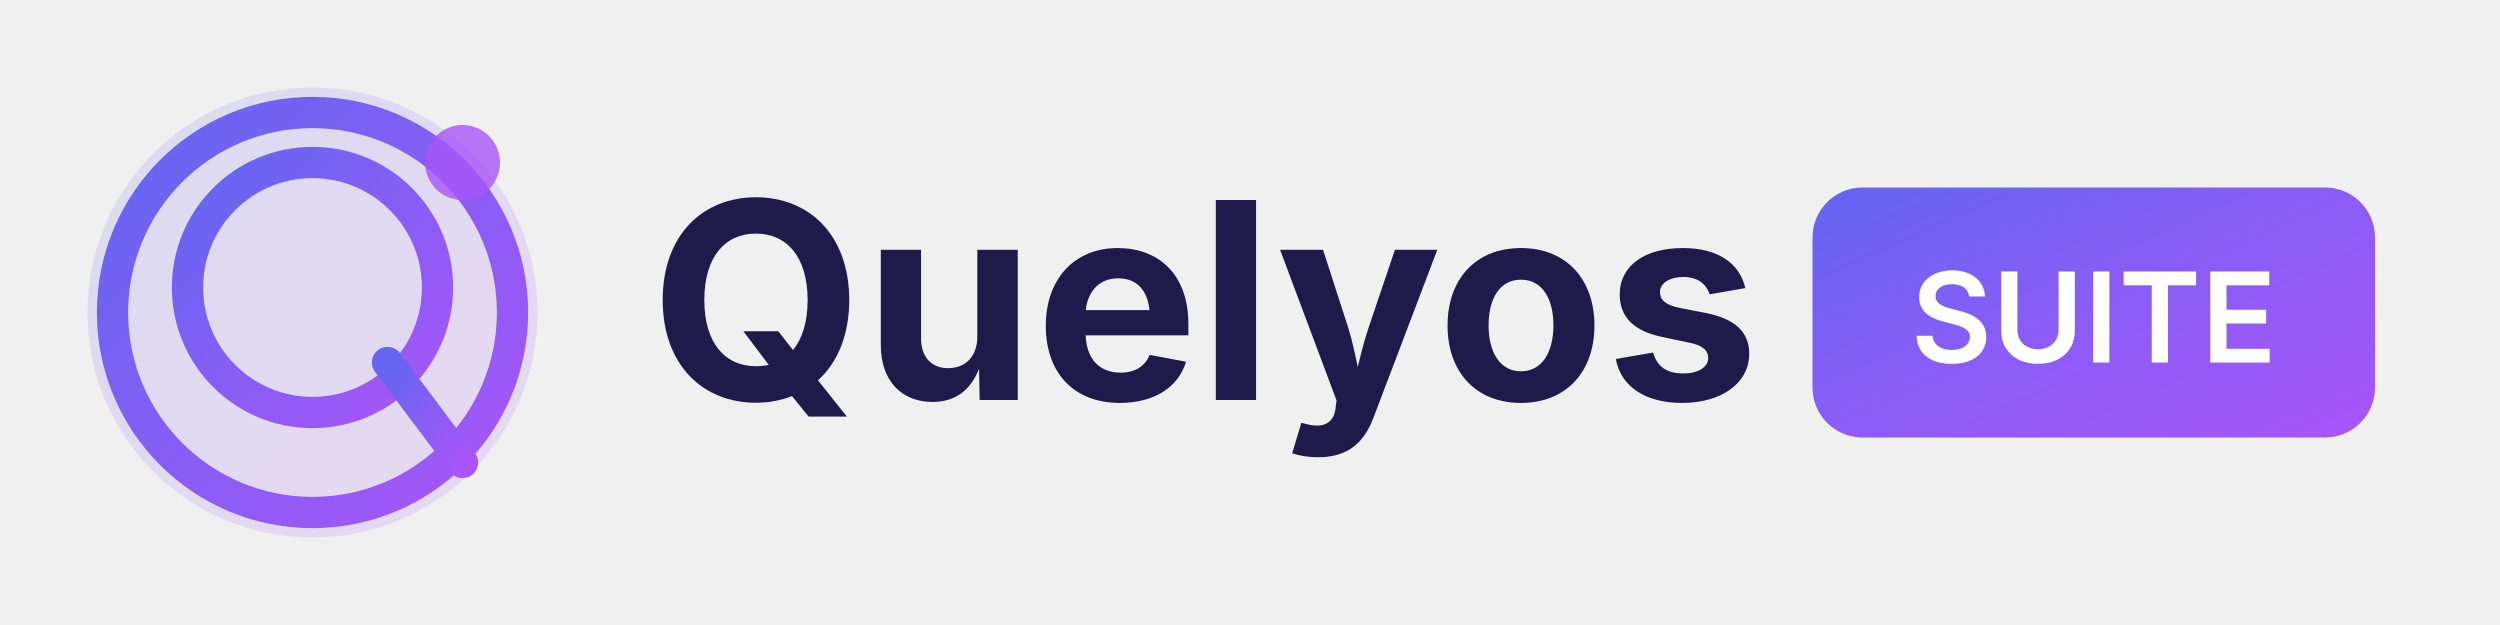
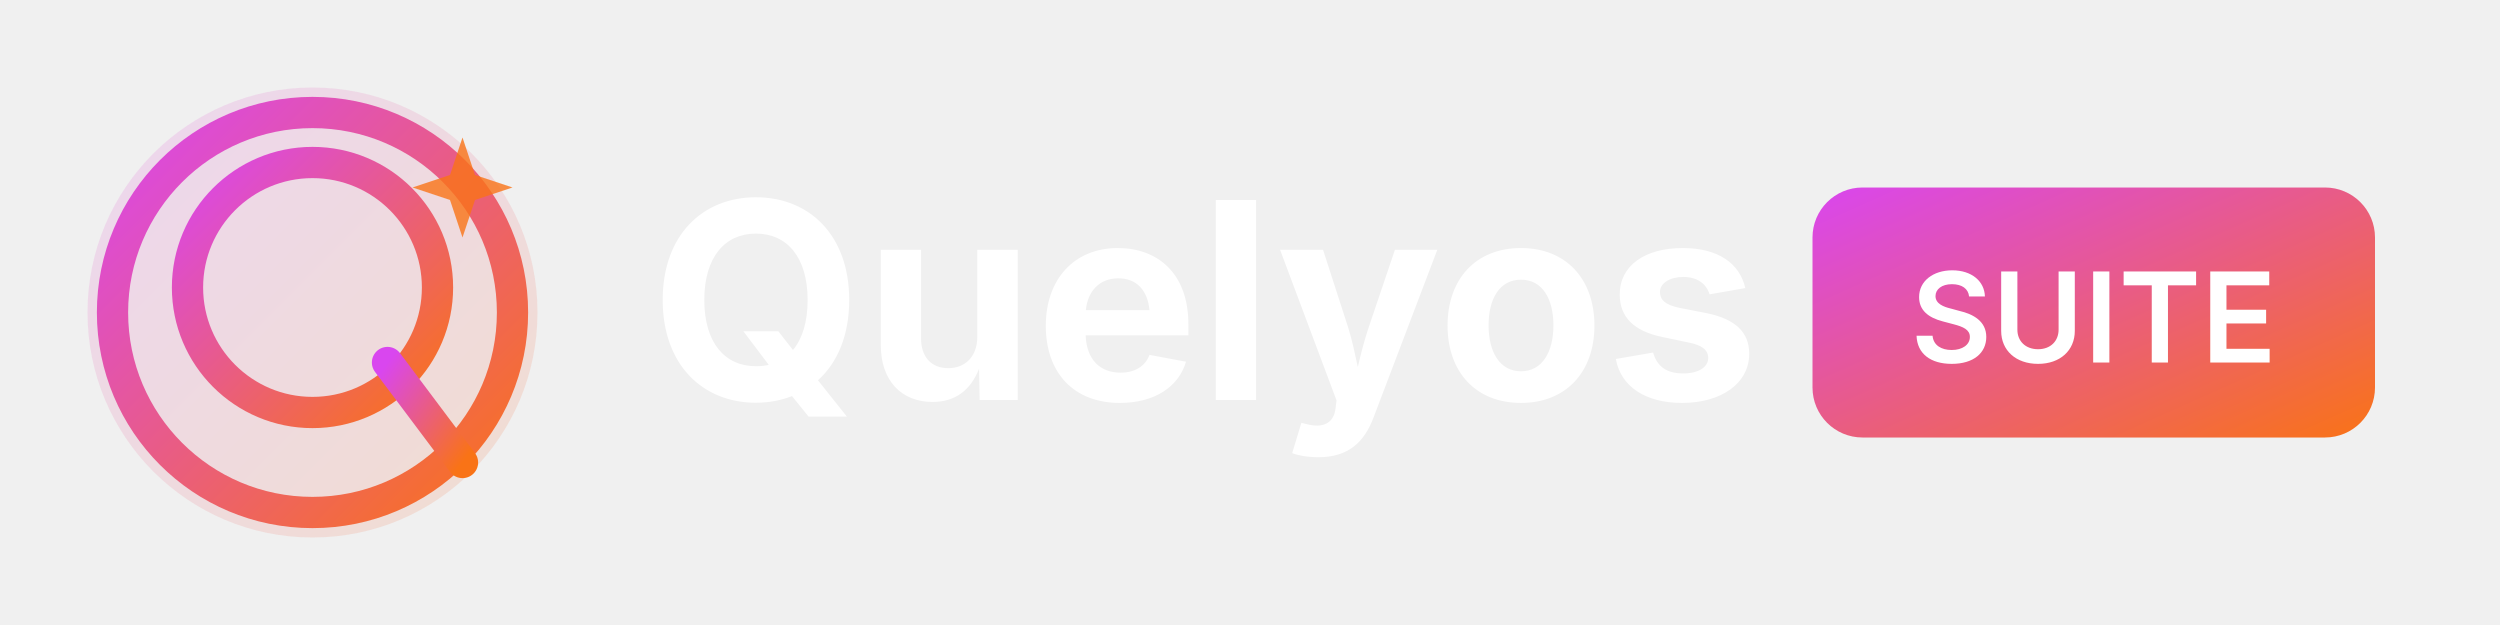
<svg xmlns="http://www.w3.org/2000/svg" viewBox="0 0 200 50" fill="none">
  <defs>
-     <linearGradient id="suiteGradient" x1="0%" y1="0%" x2="100%" y2="100%">
-       <stop offset="0%" style="stop-color:#6366f1" />
-       <stop offset="50%" style="stop-color:#8b5cf6" />
-       <stop offset="100%" style="stop-color:#a855f7" />
-     </linearGradient>
-     <linearGradient id="qGradient" x1="0%" y1="0%" x2="100%" y2="100%">
-       <stop offset="0%" style="stop-color:#6366f1" />
-       <stop offset="100%" style="stop-color:#a855f7" />
+     <linearGradient id="quelyosGradient" x1="0%" y1="0%" x2="100%" y2="100%">
+       <stop offset="0%" style="stop-color:#d946ef" />
+       <stop offset="100%" style="stop-color:#f97316" />
    </linearGradient>
  </defs>
  <g transform="translate(5, 5)">
-     <circle cx="20" cy="20" r="18" fill="url(#suiteGradient)" opacity="0.15" />
-     <circle cx="20" cy="20" r="16" stroke="url(#qGradient)" stroke-width="2.5" fill="none" />
-     <circle cx="20" cy="18" r="10" stroke="url(#qGradient)" stroke-width="2.5" fill="none" />
-     <line x1="26" y1="24" x2="32" y2="32" stroke="url(#qGradient)" stroke-width="2.5" stroke-linecap="round" />
-     <circle cx="32" cy="8" r="3" fill="#a855f7" opacity="0.8" />
+     <circle cx="20" cy="20" r="18" fill="url(#quelyosGradient)" opacity="0.15" />
+     <circle cx="20" cy="20" r="16" stroke="url(#quelyosGradient)" stroke-width="2.5" fill="none" />
+     <circle cx="20" cy="18" r="10" stroke="url(#quelyosGradient)" stroke-width="2.5" fill="none" />
+     <line x1="26" y1="24" x2="32" y2="32" stroke="url(#quelyosGradient)" stroke-width="2.5" stroke-linecap="round" />
+     <path d="M32 6 L33 9 L36 10 L33 11 L32 14 L31 11 L28 10 L31 9 Z" fill="#f97316" opacity="0.8" />
  </g>
-   <text x="52" y="32" font-family="Inter, -apple-system, BlinkMacSystemFont, sans-serif" font-size="22" font-weight="700" fill="#1e1b4b">
+   <text x="52" y="32" font-family="Inter, -apple-system, BlinkMacSystemFont, sans-serif" font-size="22" font-weight="700" fill="white">
    Quelyos
  </text>
  <g transform="translate(145, 15)">
-     <rect x="0" y="0" width="45" height="20" rx="4" fill="url(#suiteGradient)" />
+     <rect x="0" y="0" width="45" height="20" rx="4" fill="url(#quelyosGradient)" />
    <text x="22.5" y="14" font-family="Inter, sans-serif" font-size="10" font-weight="600" fill="white" text-anchor="middle">
      SUITE
    </text>
  </g>
</svg>
